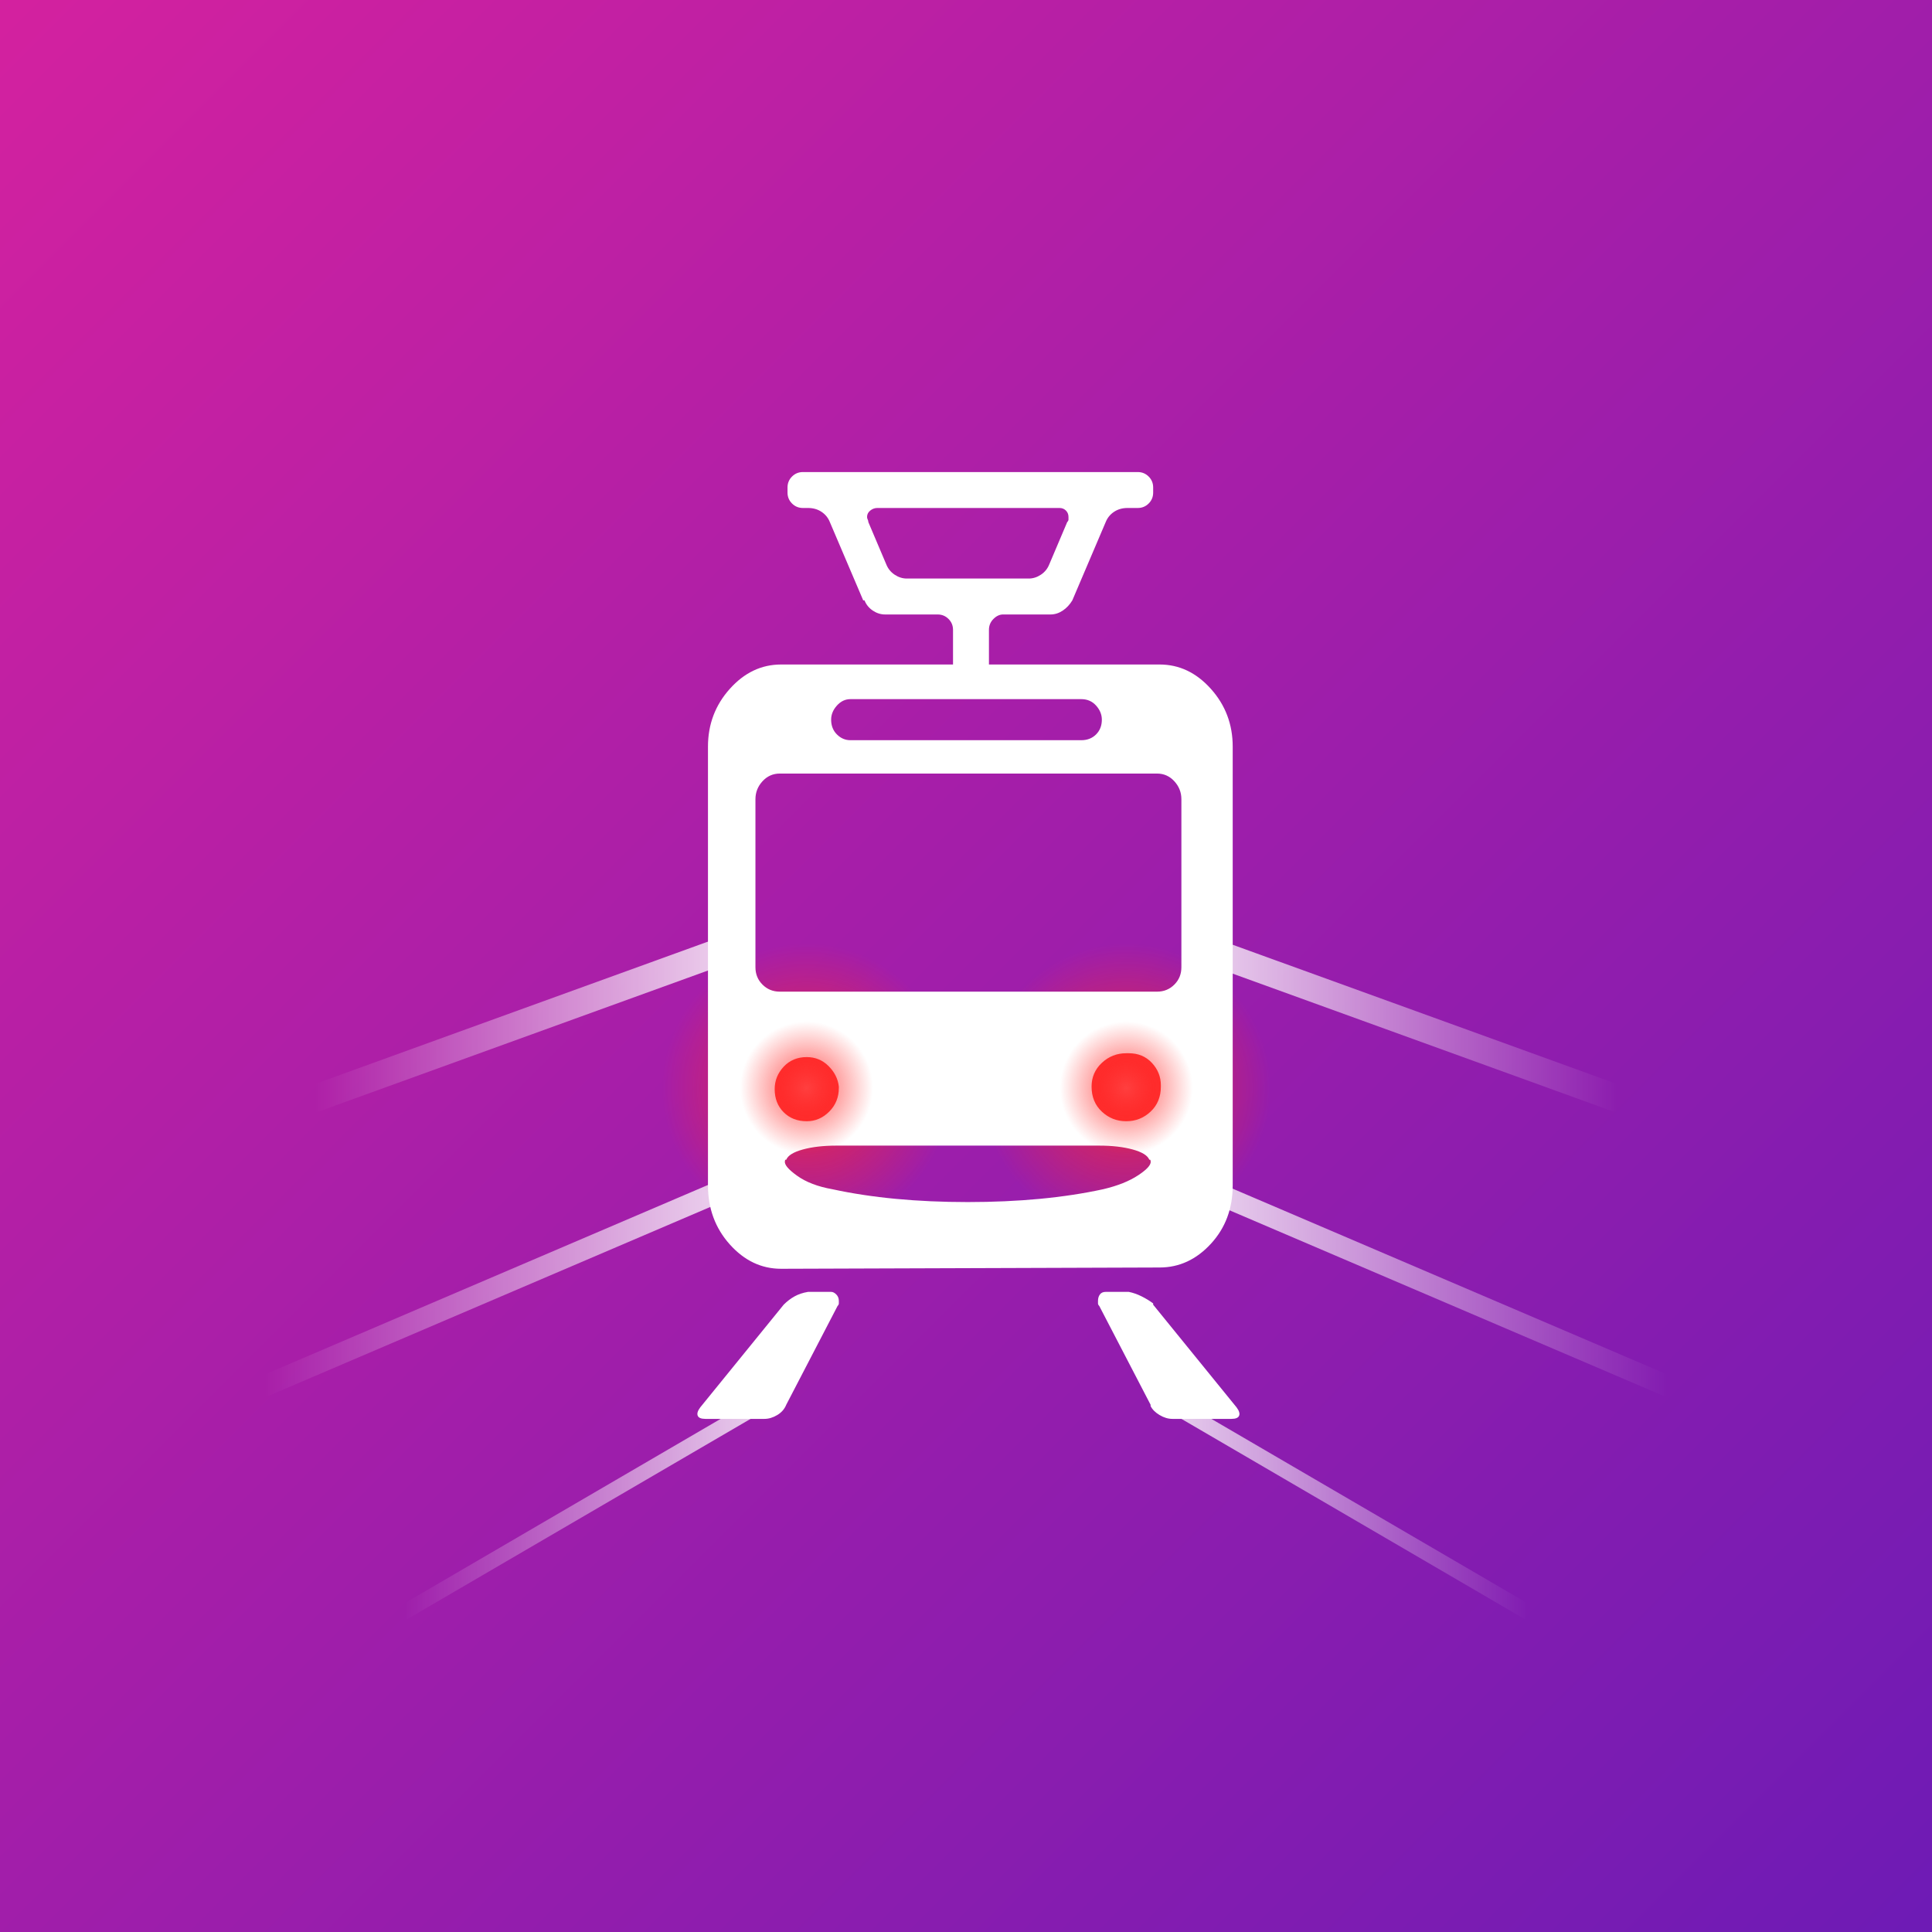
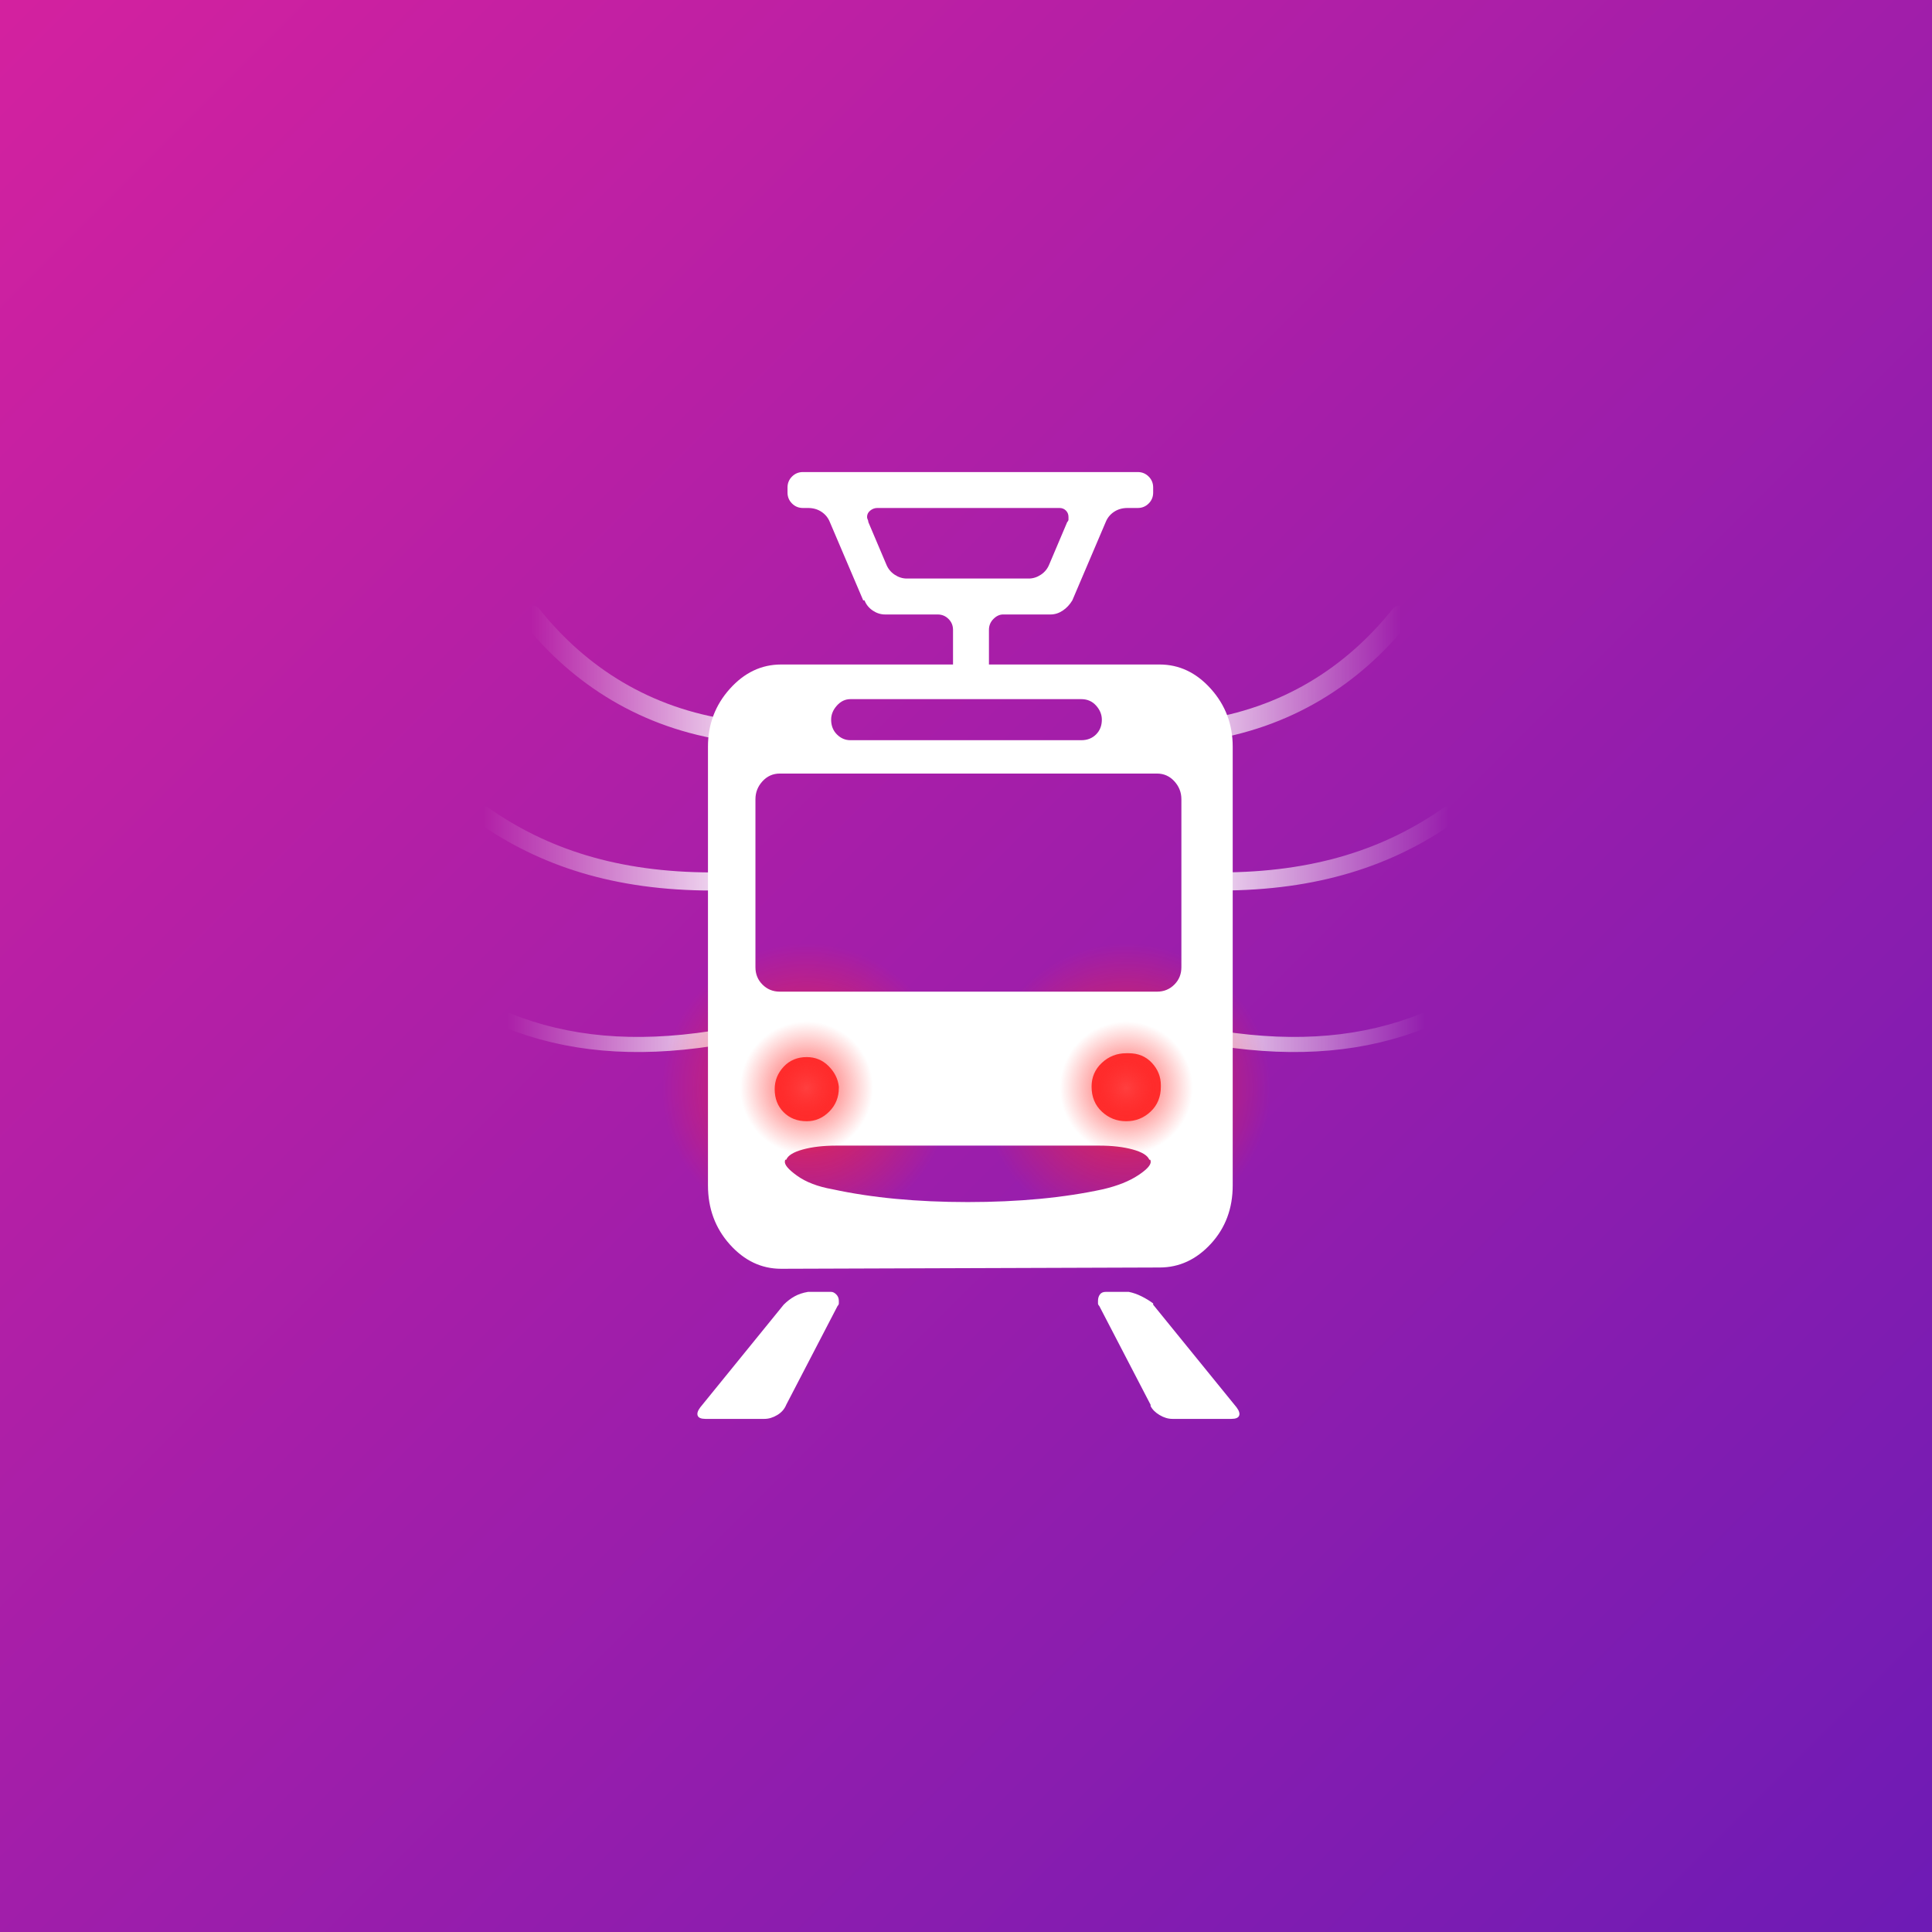
<svg xmlns="http://www.w3.org/2000/svg" viewBox="0 0 512 512">
  <defs>
    <linearGradient id="bg" x1="0" y1="0" x2="1" y2="1">
      <stop offset="0" stop-color="#d4219f" />
      <stop offset="1" stop-color="#6d1bb5" />
    </linearGradient>
    <radialGradient id="glow">
      <stop offset="0" stop-color="#ff4040" stop-opacity="0.95" />
      <stop offset="0.4" stop-color="#ff2a2a" stop-opacity="0.5" />
      <stop offset="1" stop-color="#ff2a2a" stop-opacity="0" />
    </radialGradient>
    <linearGradient id="sl" x1="1" y1="0" x2="0" y2="0">
      <stop offset="0" stop-color="#fff" stop-opacity="0.8" />
      <stop offset="1" stop-color="#fff" stop-opacity="0" />
    </linearGradient>
    <linearGradient id="sr" x1="0" y1="0" x2="1" y2="0">
      <stop offset="0" stop-color="#fff" stop-opacity="0.8" />
      <stop offset="1" stop-color="#fff" stop-opacity="0" />
    </linearGradient>
  </defs>
  <rect width="512" height="512" fill="url(#bg)" />
  <g transform="translate(51.2 51.2) scale(0.8)">
    <g fill="none" stroke-linecap="round">
-       <path d="M178 250 L40 300" stroke="url(#sl)" stroke-width="9" />
-       <path d="M176 330 L24 395" stroke="url(#sl)" stroke-width="7" />
-       <path d="M190 400 L70 470" stroke="url(#sl)" stroke-width="5" />
-       <path d="M334 250 L472 300" stroke="url(#sr)" stroke-width="9" />
-       <path d="M336 330 L488 395" stroke="url(#sr)" stroke-width="7" />
-       <path d="M322 400 L442 470" stroke="url(#sr)" stroke-width="5" />
+       <path d="M178 178 C150 174 128 160 112 140" stroke="url(#sl)" stroke-width="7" />
+       <path d="M172 228 C140 228 116 220 96 206" stroke="url(#sl)" stroke-width="6" />
+       <path d="M172 280 C146 284 124 282 104 274" stroke="url(#sl)" stroke-width="5" />
+       <path d="M334 178 C362 174 384 160 400 140" stroke="url(#sr)" stroke-width="7" />
+       <path d="M340 228 C372 228 396 220 416 206" stroke="url(#sr)" stroke-width="6" />
+       <path d="M340 280 C366 284 388 282 408 274" stroke="url(#sr)" stroke-width="5" />
    </g>
    <circle cx="203.2" cy="296.4" r="48" fill="url(#glow)" />
    <circle cx="309.1" cy="296.4" r="48" fill="url(#glow)" />
    <circle cx="203.2" cy="296.4" r="12" fill="#ff2d2d" />
    <circle cx="309.1" cy="296.4" r="12" fill="#ff2d2d" />
    <g transform="translate(39.2 31.6) scale(0.425)">
      <path fill="#ffffff" fill-rule="evenodd" d="M659 548Q667 548 672.5 542.5Q678 537 678 529V398Q678 390 672.5 384.0Q667 378 659 378H365Q357 378 351.5 384.0Q346 390 346 398V529Q346 537 351.5 542.5Q357 548 365 548ZM420 352H600Q607 352 611.5 347.5Q616 343 616 336Q616 330 611.5 325.0Q607 320 600 320H420Q414 320 409.5 325.0Q405 330 405 336Q405 343 409.5 347.5Q414 352 420 352ZM411 622Q410 613 403.0 606.0Q396 599 386 599Q375 599 368.0 606.5Q361 614 361 624Q361 635 368.0 642.0Q375 649 386 649Q396 649 403.5 641.5Q411 634 411 623Q411 623 411.0 623.0Q411 623 411 622ZM575 215 589 182Q590 181 590.0 180.0Q590 179 590 178Q590 175 588.0 173.0Q586 171 583 171Q582 171 582.0 171.0Q582 171 582 171H442Q441 171 441.0 171.0Q441 171 441 171Q438 171 435.5 173.0Q433 175 433 178Q433 179 433.5 180.0Q434 181 434 182L448 215Q450 220 454.5 223.0Q459 226 464 226H559Q564 226 568.5 223.0Q573 220 575 215ZM653 679Q651 674 640.0 671.0Q629 668 614 668H409Q394 668 383.0 671.0Q372 674 370 679Q370 679 369.5 679.0Q369 679 369 680Q368 684 378.5 691.5Q389 699 406 702Q452 712 511.5 712.0Q571 712 617 702Q634 698 644.5 691.0Q655 684 654 680Q654 679 653.5 679.0Q653 679 653 679ZM410 793 370 870Q368 875 363.0 878.0Q358 881 353 881H307Q302 881 301.0 878.5Q300 876 303 872L368 792Q372 788 376.5 785.5Q381 783 387 782H404Q404 782 404.0 782.0Q404 782 405 782Q407 782 409.0 784.0Q411 786 411 789Q411 790 411.0 791.0Q411 792 410 793ZM366 764Q343 764 326.0 745.0Q309 726 309 699V357Q309 331 326.0 312.0Q343 293 366 293H500V266Q500 261 496.5 257.5Q493 254 488 254H447Q442 254 437.5 251.0Q433 248 431 243H430L404 182Q402 177 397.5 174.0Q393 171 387 171H383Q378 171 374.5 167.5Q371 164 371 159V155Q371 150 374.5 146.5Q378 143 383 143H644Q649 143 652.5 146.5Q656 150 656 155V159Q656 164 652.5 167.5Q649 171 644 171H636Q630 171 625.5 174.0Q621 177 619 182L593 243Q590 248 585.5 251.0Q581 254 576 254H539Q535 254 531.5 257.5Q528 261 528 266V293H661Q684 293 701.0 312.0Q718 331 718 357V699Q718 726 701.0 744.5Q684 763 661 763ZM717 881H671Q666 881 661.0 878.0Q656 875 654 871V870L614 793Q613 792 613.0 791.0Q613 790 613 789Q613 786 614.5 784.0Q616 782 619 782Q620 782 620.0 782.0Q620 782 620 782H637Q642 783 647.0 785.5Q652 788 656 791V792L721 872Q724 876 723.0 878.5Q722 881 717 881ZM637 596Q637 596 636.5 596.0Q636 596 635 596Q624 596 616.0 603.5Q608 611 608 622Q608 634 616.0 641.5Q624 649 635 649Q646 649 654.0 641.5Q662 634 662 622Q662 622 662.0 622.0Q662 622 662 622Q662 622 662.0 622.0Q662 622 662 621Q662 611 655.0 603.5Q648 596 637 596Z" />
    </g>
    <circle cx="203.2" cy="296.4" r="22" fill="url(#glow)" />
    <circle cx="309.1" cy="296.4" r="22" fill="url(#glow)" />
  </g>
</svg>
